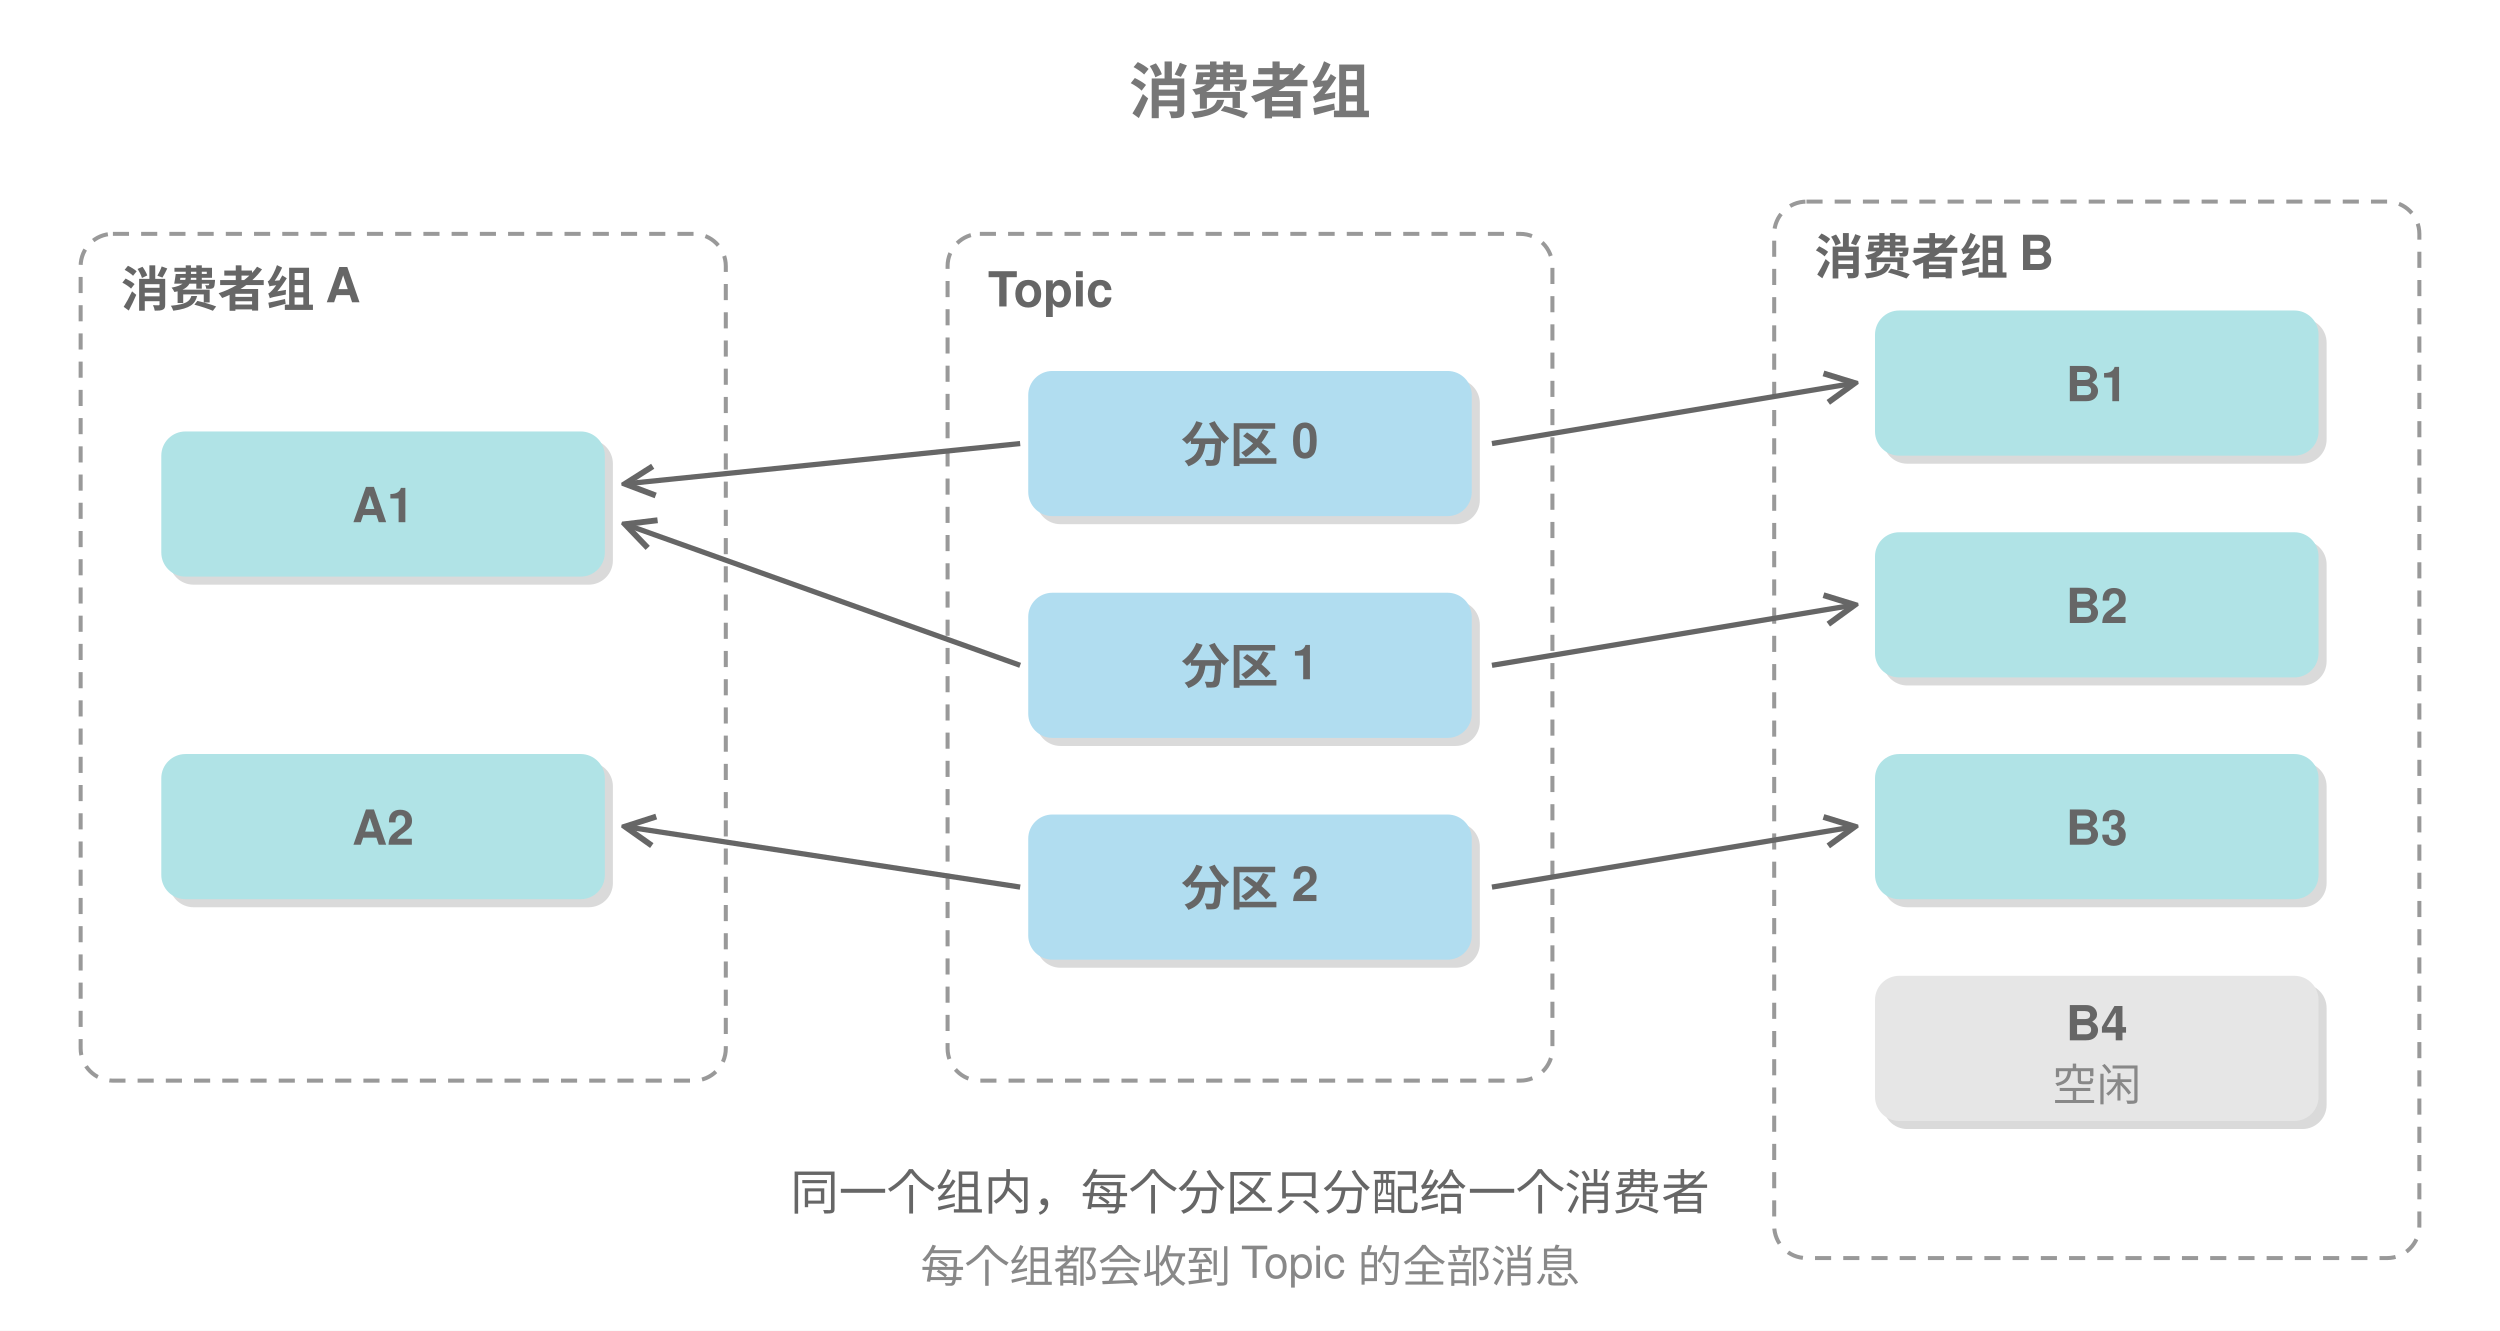
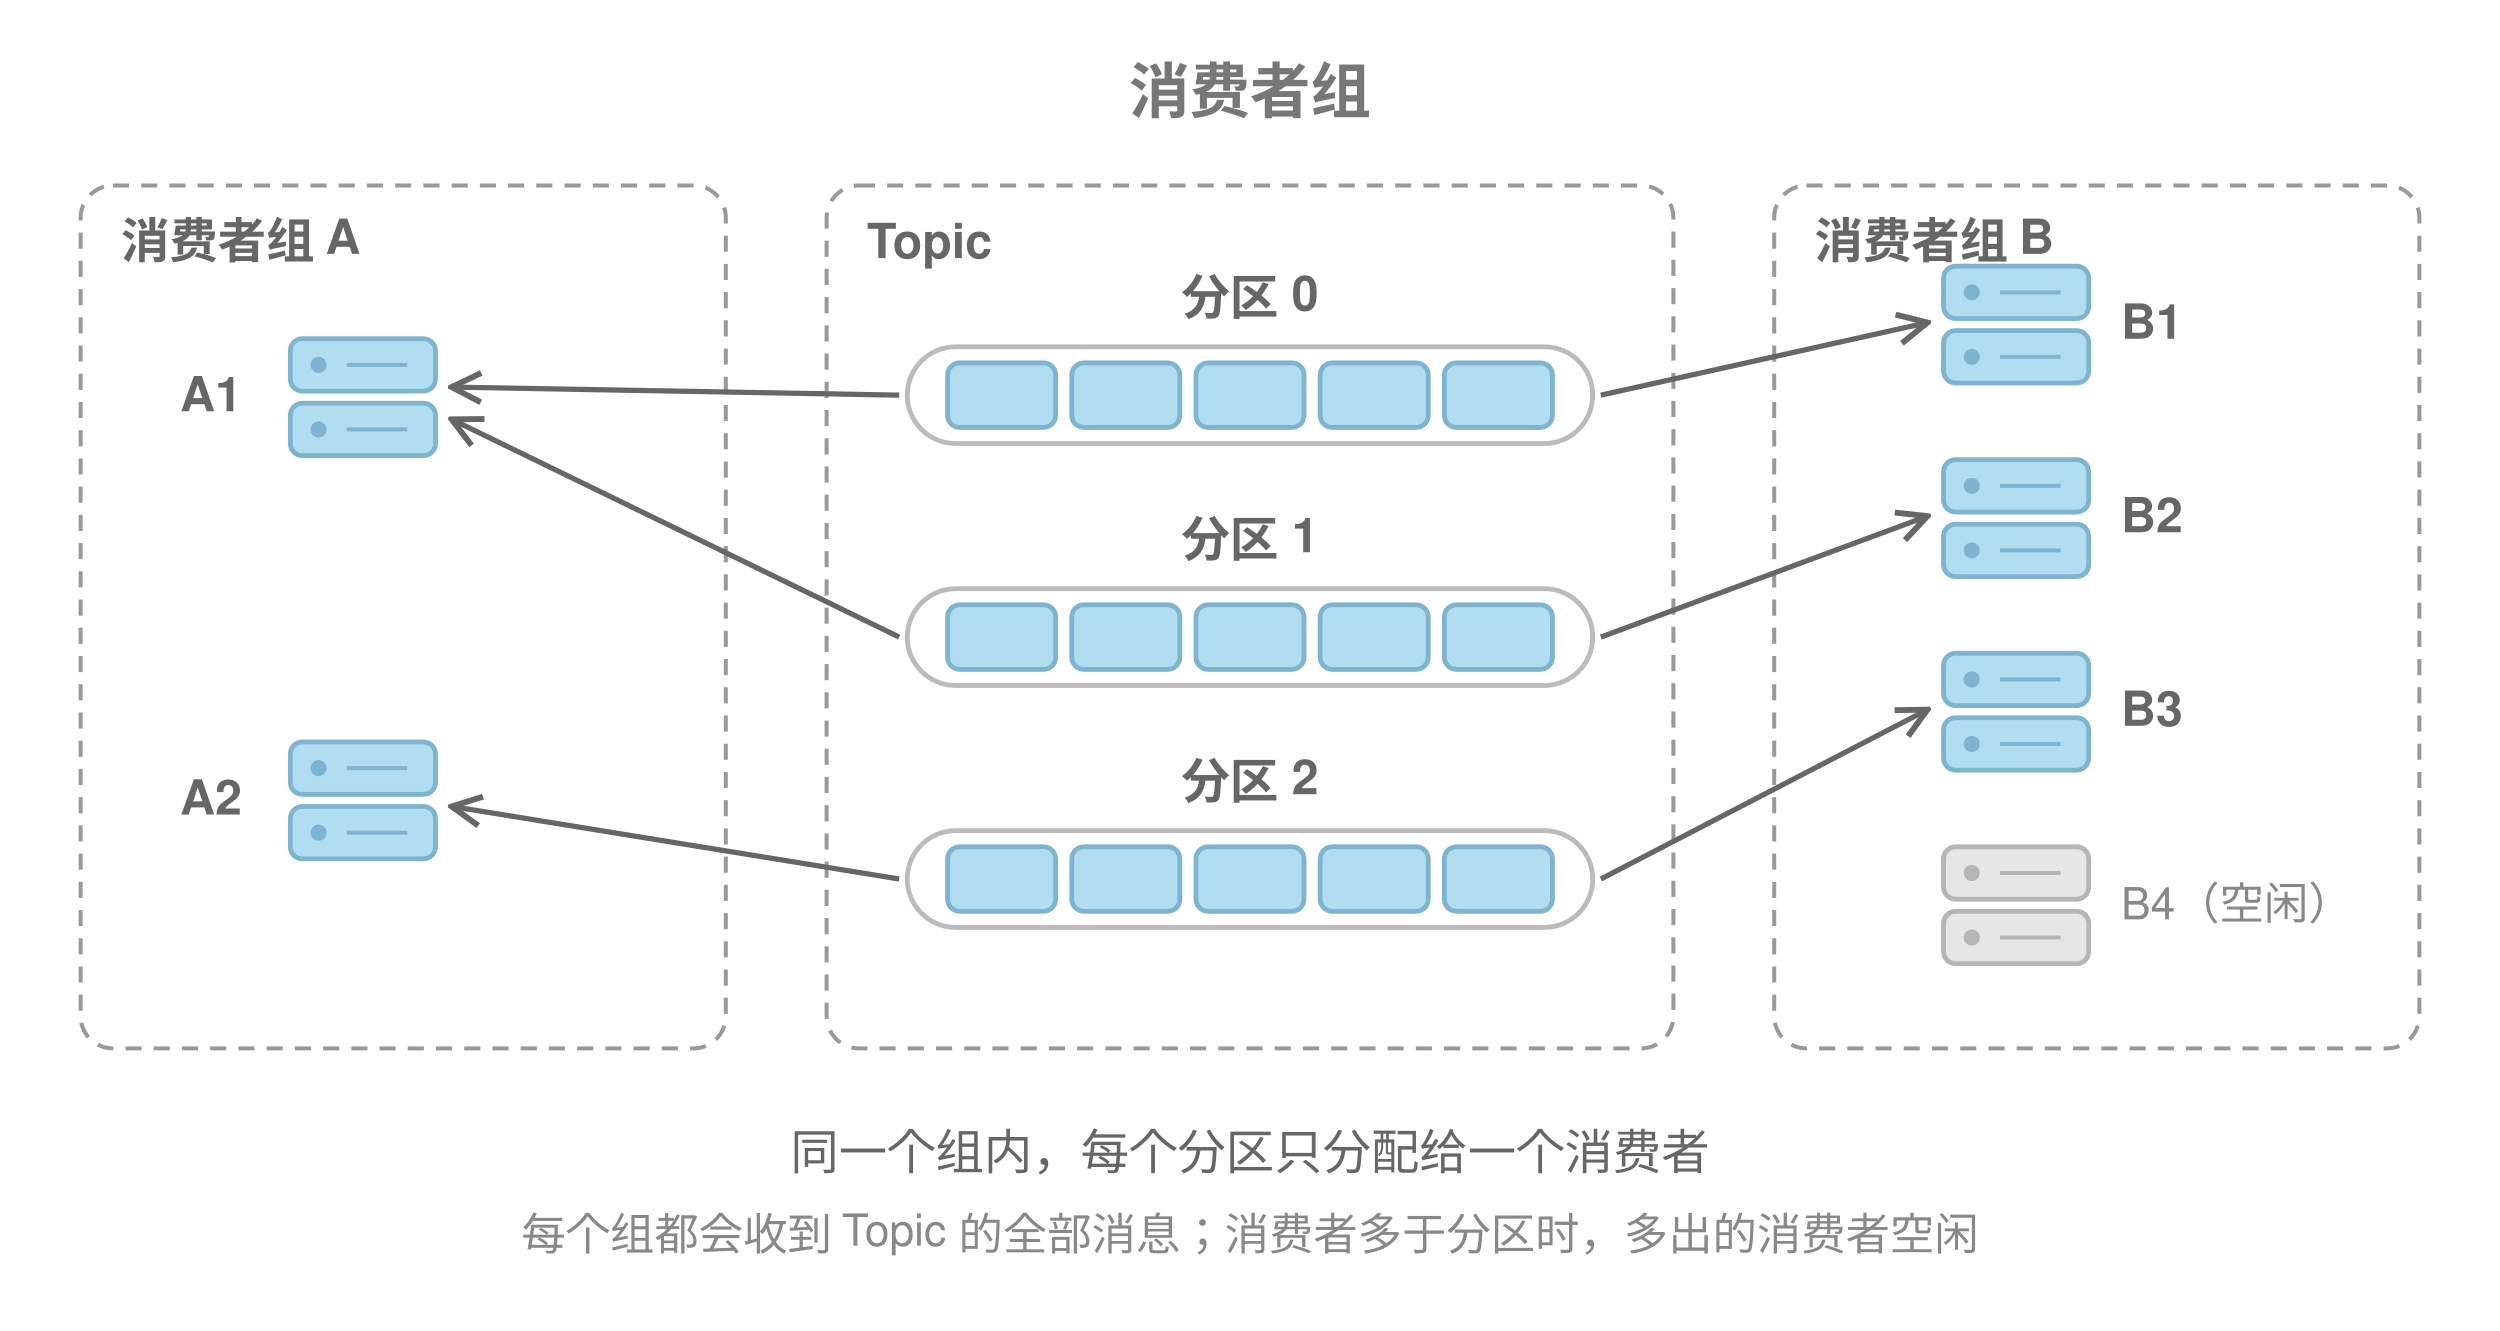
<svg xmlns="http://www.w3.org/2000/svg" width="620" height="330" viewBox="0 0 620 330">
  <style>
    text { font-family: "PingFang SC", "Microsoft YaHei", Helvetica, Arial, sans-serif; fill: #666; font-size: 12px; }
    .title { font-weight: bold; font-size: 15px; fill: #777; text-anchor: middle; }
    .b { font-weight: bold; }
    .c { text-anchor: middle; }
    .e { text-anchor: end; }
    .note { fill: #C0605A; }
    .ok { fill: #6A9F68; }
    .sub { font-size: 11px; fill: #888; }
    .mono { font-family: Menlo, Consolas, monospace; }
    .arrow { stroke: #666; stroke-width: 1.3; fill: none; marker-end: url(#a); }
    .red { stroke: #C0605A; marker-end: url(#r); }
    .green { stroke: #6A9F68; marker-end: url(#g); }
    .dash { stroke-dasharray: 5 4; }
    .line { stroke: #666; stroke-width: 1.3; fill: none; }
    .frame { fill: none; stroke: #999; stroke-width: 1; stroke-dasharray: 4 3; }
    .shadow { fill: #DADADA; }
  </style>
  <defs>
    <marker id="a" viewBox="0 0 10 10" refX="9" refY="5" markerWidth="7" markerHeight="7" orient="auto-start-reverse">
      <path d="M1,1 L9,5 L1,9" fill="none" stroke="#666" stroke-width="1.6" />
    </marker>
    <marker id="r" viewBox="0 0 10 10" refX="9" refY="5" markerWidth="7" markerHeight="7" orient="auto-start-reverse">
      <path d="M1,1 L9,5 L1,9" fill="none" stroke="#C0605A" stroke-width="1.6" />
    </marker>
    <marker id="g" viewBox="0 0 10 10" refX="9" refY="5" markerWidth="7" markerHeight="7" orient="auto-start-reverse">
      <path d="M1,1 L9,5 L1,9" fill="none" stroke="#6A9F68" stroke-width="1.6" />
    </marker>
  </defs>
  <rect width="100%" height="100%" fill="#FFFFFF" />
  <text x="310" y="28" class="title">消费者组</text>
-   <rect x="235" y="58" width="150" height="210" rx="8" class="frame" />
-   <text x="245" y="76" class="b">Topic</text>
-   <rect x="257" y="94" width="110" height="36" rx="6" class="shadow" />
-   <rect x="255" y="92" width="110" height="36" rx="6" fill="#B1DDF0" />
-   <text x="310" y="114.5" class="b c">分区 0</text>
-   <rect x="257" y="149" width="110" height="36" rx="6" class="shadow" />
-   <rect x="255" y="147" width="110" height="36" rx="6" fill="#B1DDF0" />
-   <text x="310" y="169.5" class="b c">分区 1</text>
-   <rect x="257" y="204" width="110" height="36" rx="6" class="shadow" />
-   <rect x="255" y="202" width="110" height="36" rx="6" fill="#B1DDF0" />
-   <text x="310" y="224.5" class="b c">分区 2</text>
-   <rect x="20" y="58" width="160" height="210" rx="8" class="frame" />
-   <text x="30" y="76" class="b">消费者组 A</text>
-   <rect x="42" y="109" width="110" height="36" rx="6" class="shadow" />
-   <rect x="40" y="107" width="110" height="36" rx="6" fill="#B0E3E6" />
-   <text x="95" y="129.5" class="b c">A1</text>
-   <rect x="42" y="189" width="110" height="36" rx="6" class="shadow" />
-   <rect x="40" y="187" width="110" height="36" rx="6" fill="#B0E3E6" />
-   <text x="95" y="209.5" class="b c">A2</text>
-   <line x1="253" y1="110" x2="155" y2="120" class="arrow " />
-   <line x1="253" y1="165" x2="155" y2="130" class="arrow " />
-   <line x1="253" y1="220" x2="155" y2="205" class="arrow " />
-   <rect x="440" y="50" width="160" height="262" rx="8" class="frame" />
-   <text x="450" y="68" class="b">消费者组 B</text>
-   <rect x="467" y="79" width="110" height="36" rx="6" class="shadow" />
-   <rect x="465" y="77" width="110" height="36" rx="6" fill="#B0E3E6" />
-   <text x="520" y="99.5" class="b c">B1</text>
-   <rect x="467" y="134" width="110" height="36" rx="6" class="shadow" />
-   <rect x="465" y="132" width="110" height="36" rx="6" fill="#B0E3E6" />
-   <text x="520" y="154.5" class="b c">B2</text>
-   <rect x="467" y="189" width="110" height="36" rx="6" class="shadow" />
-   <rect x="465" y="187" width="110" height="36" rx="6" fill="#B0E3E6" />
-   <text x="520" y="209.5" class="b c">B3</text>
-   <rect x="467" y="244" width="110" height="36" rx="6" class="shadow" />
-   <rect x="465" y="242" width="110" height="36" rx="6" fill="#E6E6E6" />
-   <text x="520" y="258" class="b c">B4</text>
-   <text x="520" y="273" class="sub c">空闲</text>
-   <line x1="370" y1="110" x2="460" y2="95" class="arrow " />
-   <line x1="370" y1="165" x2="460" y2="150" class="arrow " />
-   <line x1="370" y1="220" x2="460" y2="205" class="arrow " />
-   <text x="310" y="300" class="c">同一个组内，每个分区只分配给一个消费者</text>
-   <text x="310" y="318" class="c sub">每个组都会收到 Topic 的全部消息</text>
+   <rect x="205" y="46" width="210" height="214" rx="8" class="frame" />
+   <text x="215" y="64" class="b">Topic</text>
+   <text x="310" y="78" class="c b">分区 0</text>
+   <rect x="225" y="86" width="170" height="24" rx="12" fill="#FFFFFF" stroke="#BBBBBB" stroke-width="1.2" />
+   <rect x="235" y="90" width="26.8" height="16" rx="3" fill="#B1DDF0" stroke="#7FB4D0" stroke-width="1.2" />
+   <text x="248.4" y="102" class="c sub" />
+   <rect x="265.8" y="90" width="26.8" height="16" rx="3" fill="#B1DDF0" stroke="#7FB4D0" stroke-width="1.2" />
+   <text x="279.2" y="102" class="c sub" />
+   <rect x="296.6" y="90" width="26.8" height="16" rx="3" fill="#B1DDF0" stroke="#7FB4D0" stroke-width="1.2" />
+   <text x="310" y="102" class="c sub" />
+   <rect x="327.4" y="90" width="26.8" height="16" rx="3" fill="#B1DDF0" stroke="#7FB4D0" stroke-width="1.2" />
+   <text x="340.8" y="102" class="c sub" />
+   <rect x="358.2" y="90" width="26.8" height="16" rx="3" fill="#B1DDF0" stroke="#7FB4D0" stroke-width="1.2" />
+   <text x="371.6" y="102" class="c sub" />
+   <text x="310" y="138" class="c b">分区 1</text>
+   <rect x="225" y="146" width="170" height="24" rx="12" fill="#FFFFFF" stroke="#BBBBBB" stroke-width="1.2" />
+   <rect x="235" y="150" width="26.8" height="16" rx="3" fill="#B1DDF0" stroke="#7FB4D0" stroke-width="1.2" />
+   <text x="248.4" y="162" class="c sub" />
+   <rect x="265.8" y="150" width="26.8" height="16" rx="3" fill="#B1DDF0" stroke="#7FB4D0" stroke-width="1.2" />
+   <text x="279.2" y="162" class="c sub" />
+   <rect x="296.6" y="150" width="26.8" height="16" rx="3" fill="#B1DDF0" stroke="#7FB4D0" stroke-width="1.2" />
+   <text x="310" y="162" class="c sub" />
+   <rect x="327.4" y="150" width="26.8" height="16" rx="3" fill="#B1DDF0" stroke="#7FB4D0" stroke-width="1.2" />
+   <text x="340.8" y="162" class="c sub" />
+   <rect x="358.2" y="150" width="26.8" height="16" rx="3" fill="#B1DDF0" stroke="#7FB4D0" stroke-width="1.2" />
+   <text x="371.6" y="162" class="c sub" />
+   <text x="310" y="198" class="c b">分区 2</text>
+   <rect x="225" y="206" width="170" height="24" rx="12" fill="#FFFFFF" stroke="#BBBBBB" stroke-width="1.2" />
+   <rect x="235" y="210" width="26.8" height="16" rx="3" fill="#B1DDF0" stroke="#7FB4D0" stroke-width="1.2" />
+   <text x="248.4" y="222" class="c sub" />
+   <rect x="265.8" y="210" width="26.8" height="16" rx="3" fill="#B1DDF0" stroke="#7FB4D0" stroke-width="1.2" />
+   <text x="279.2" y="222" class="c sub" />
+   <rect x="296.6" y="210" width="26.8" height="16" rx="3" fill="#B1DDF0" stroke="#7FB4D0" stroke-width="1.2" />
+   <text x="310" y="222" class="c sub" />
+   <rect x="327.4" y="210" width="26.8" height="16" rx="3" fill="#B1DDF0" stroke="#7FB4D0" stroke-width="1.2" />
+   <text x="340.8" y="222" class="c sub" />
+   <rect x="358.2" y="210" width="26.8" height="16" rx="3" fill="#B1DDF0" stroke="#7FB4D0" stroke-width="1.2" />
+   <text x="371.6" y="222" class="c sub" />
+   <rect x="20" y="46" width="160" height="214" rx="8" class="frame" />
+   <text x="30" y="64" class="b">消费者组 A</text>
+   <rect x="440" y="46" width="160" height="214" rx="8" class="frame" />
+   <text x="450" y="64" class="b">消费者组 B</text>
+   <rect x="72" y="84" width="36" height="13" rx="3" fill="#B1DDF0" stroke="#7FB4D0" stroke-width="1.2" />
+   <circle cx="79" cy="90.5" r="2" fill="#7FB4D0" />
+   <line x1="86" y1="90.5" x2="101" y2="90.5" stroke="#7FB4D0" stroke-width="1" />
+   <rect x="72" y="100" width="36" height="13" rx="3" fill="#B1DDF0" stroke="#7FB4D0" stroke-width="1.2" />
+   <circle cx="79" cy="106.5" r="2" fill="#7FB4D0" />
+   <line x1="86" y1="106.5" x2="101" y2="106.5" stroke="#7FB4D0" stroke-width="1" />
+   <text x="60" y="102" class="e b">A1</text>
+   <rect x="72" y="184" width="36" height="13" rx="3" fill="#B1DDF0" stroke="#7FB4D0" stroke-width="1.2" />
+   <circle cx="79" cy="190.5" r="2" fill="#7FB4D0" />
+   <line x1="86" y1="190.5" x2="101" y2="190.5" stroke="#7FB4D0" stroke-width="1" />
+   <rect x="72" y="200" width="36" height="13" rx="3" fill="#B1DDF0" stroke="#7FB4D0" stroke-width="1.2" />
+   <circle cx="79" cy="206.5" r="2" fill="#7FB4D0" />
+   <line x1="86" y1="206.5" x2="101" y2="206.5" stroke="#7FB4D0" stroke-width="1" />
+   <text x="60" y="202" class="e b">A2</text>
+   <rect x="482" y="66" width="36" height="13" rx="3" fill="#B1DDF0" stroke="#7FB4D0" stroke-width="1.2" />
+   <circle cx="489" cy="72.5" r="2" fill="#7FB4D0" />
+   <line x1="496" y1="72.5" x2="511" y2="72.5" stroke="#7FB4D0" stroke-width="1" />
+   <rect x="482" y="82" width="36" height="13" rx="3" fill="#B1DDF0" stroke="#7FB4D0" stroke-width="1.2" />
+   <circle cx="489" cy="88.5" r="2" fill="#7FB4D0" />
+   <line x1="496" y1="88.5" x2="511" y2="88.5" stroke="#7FB4D0" stroke-width="1" />
+   <text x="526" y="84" class="b">B1</text>
+   <rect x="482" y="114" width="36" height="13" rx="3" fill="#B1DDF0" stroke="#7FB4D0" stroke-width="1.2" />
+   <circle cx="489" cy="120.5" r="2" fill="#7FB4D0" />
+   <line x1="496" y1="120.5" x2="511" y2="120.5" stroke="#7FB4D0" stroke-width="1" />
+   <rect x="482" y="130" width="36" height="13" rx="3" fill="#B1DDF0" stroke="#7FB4D0" stroke-width="1.2" />
+   <circle cx="489" cy="136.5" r="2" fill="#7FB4D0" />
+   <line x1="496" y1="136.5" x2="511" y2="136.5" stroke="#7FB4D0" stroke-width="1" />
+   <text x="526" y="132" class="b">B2</text>
+   <rect x="482" y="162" width="36" height="13" rx="3" fill="#B1DDF0" stroke="#7FB4D0" stroke-width="1.2" />
+   <circle cx="489" cy="168.5" r="2" fill="#7FB4D0" />
+   <line x1="496" y1="168.5" x2="511" y2="168.5" stroke="#7FB4D0" stroke-width="1" />
+   <rect x="482" y="178" width="36" height="13" rx="3" fill="#B1DDF0" stroke="#7FB4D0" stroke-width="1.2" />
+   <circle cx="489" cy="184.5" r="2" fill="#7FB4D0" />
+   <line x1="496" y1="184.5" x2="511" y2="184.5" stroke="#7FB4D0" stroke-width="1" />
+   <text x="526" y="180" class="b">B3</text>
+   <rect x="482" y="210" width="36" height="13" rx="3" fill="#E6E6E6" stroke="#B5B5B5" stroke-width="1.2" />
+   <circle cx="489" cy="216.5" r="2" fill="#B5B5B5" />
+   <line x1="496" y1="216.5" x2="511" y2="216.5" stroke="#B5B5B5" stroke-width="1" />
+   <rect x="482" y="226" width="36" height="13" rx="3" fill="#E6E6E6" stroke="#B5B5B5" stroke-width="1.2" />
+   <circle cx="489" cy="232.5" r="2" fill="#B5B5B5" />
+   <line x1="496" y1="232.5" x2="511" y2="232.5" stroke="#B5B5B5" stroke-width="1" />
+   <text x="526" y="228" class="sub">B4（空闲）</text>
+   <line x1="223" y1="98" x2="112" y2="96" class="arrow " />
+   <line x1="223" y1="158" x2="112" y2="104" class="arrow " />
+   <line x1="223" y1="218" x2="112" y2="200" class="arrow " />
+   <line x1="397" y1="98" x2="478" y2="80" class="arrow " />
+   <line x1="397" y1="158" x2="478" y2="128" class="arrow " />
+   <line x1="397" y1="218" x2="478" y2="176" class="arrow " />
+   <text x="310" y="290" class="c">同一个组内，每个分区只分配给一个消费者</text>
+   <text x="310" y="310" class="c sub">每个组都会收到 Topic 的全部消息；消费者多于分区时，多出的消费者空闲</text>
</svg>
